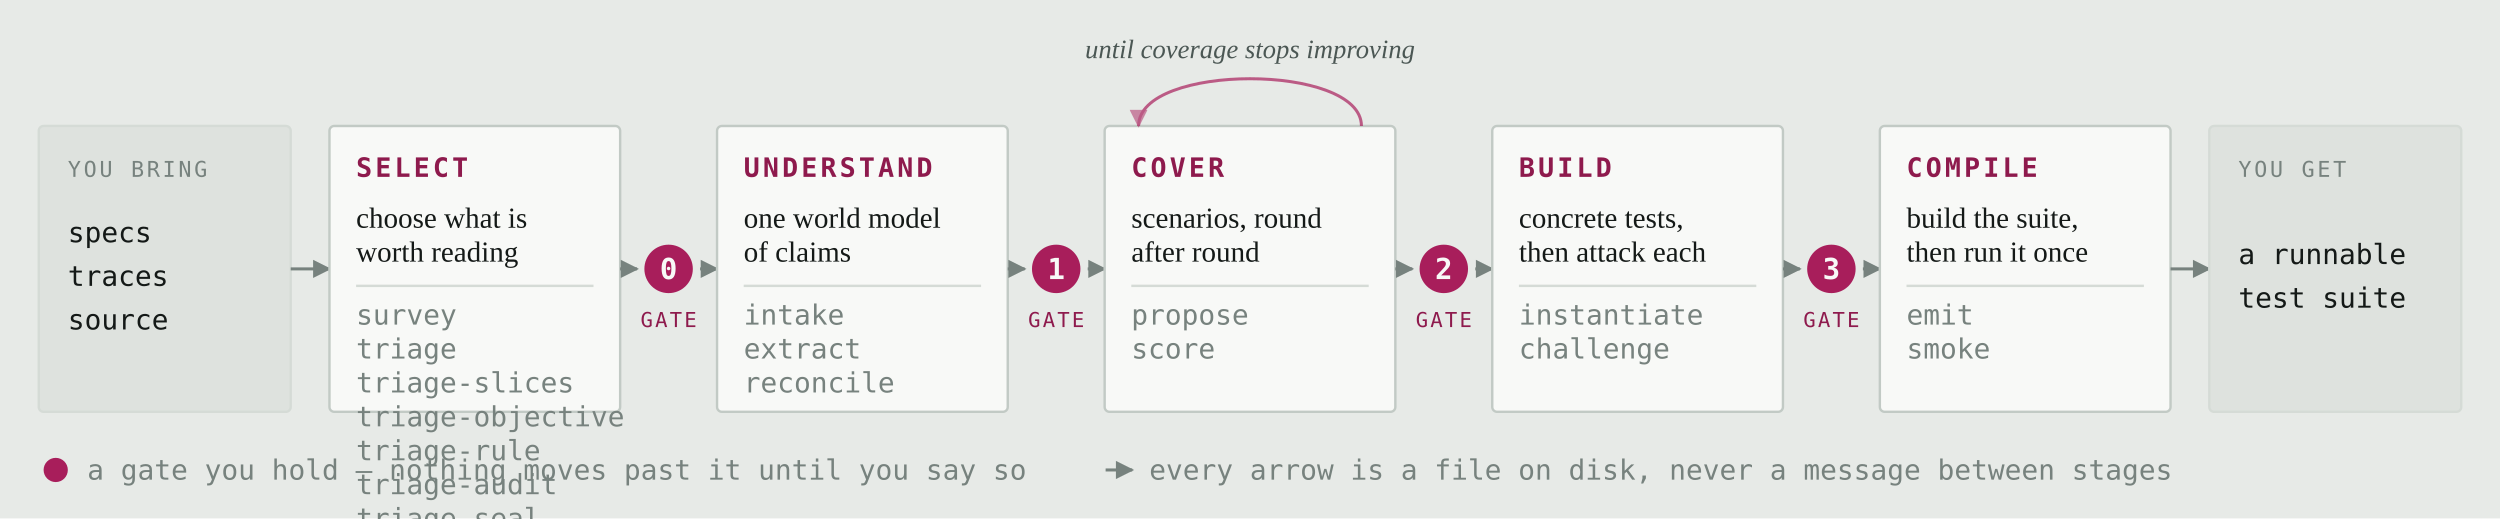
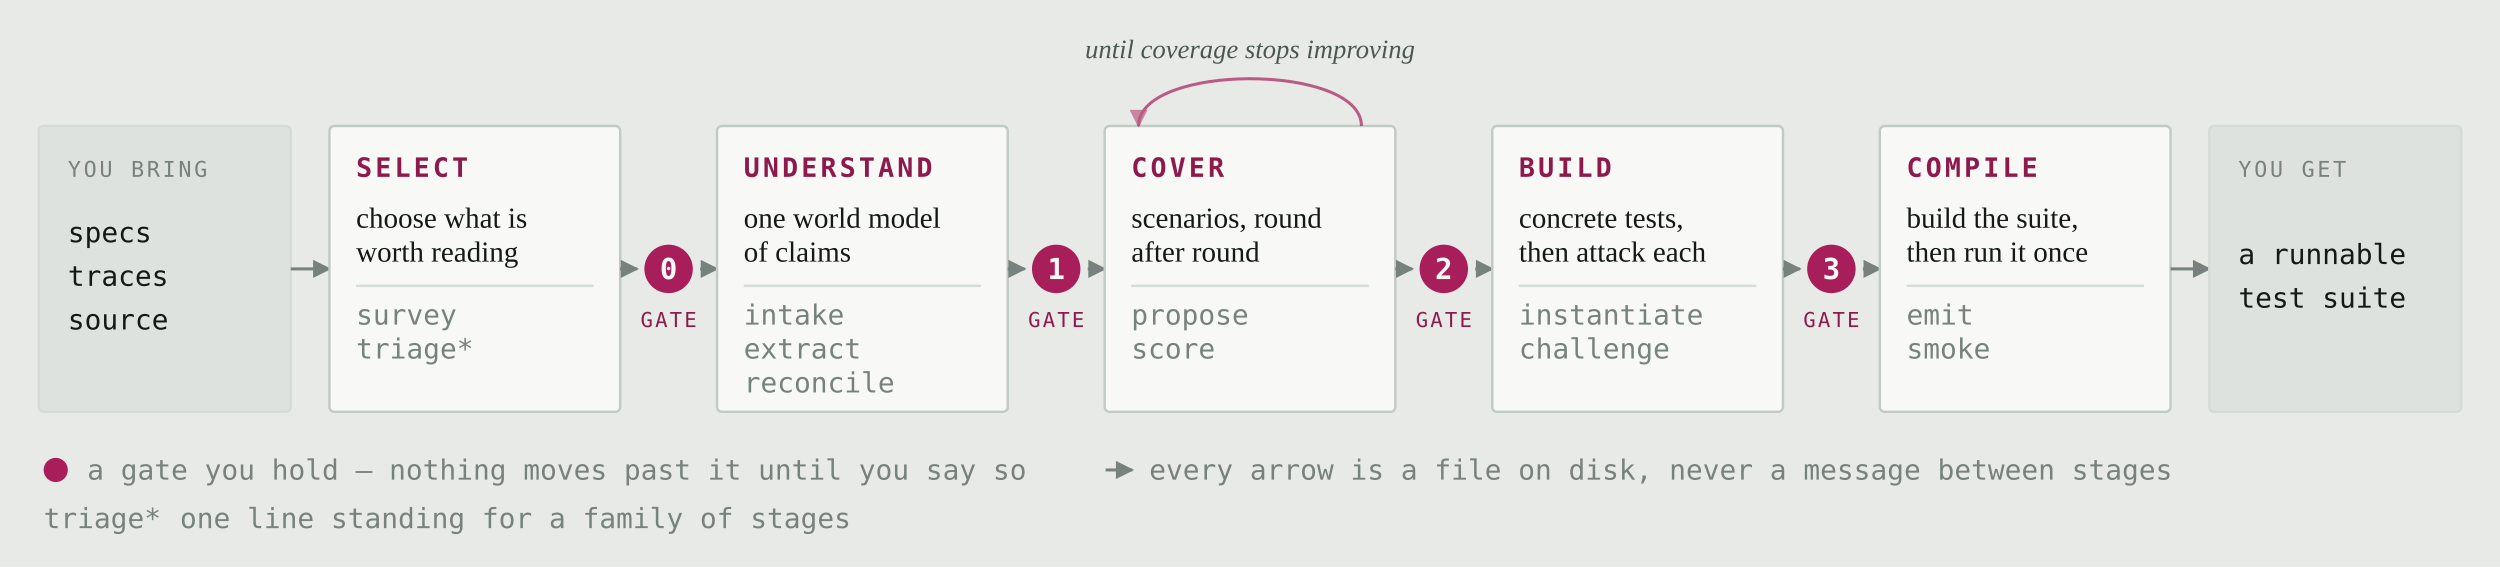
- <svg xmlns="http://www.w3.org/2000/svg" viewBox="0 0 1032 214" width="1032" height="214" role="img" aria-labelledby="t d">
+ <svg xmlns="http://www.w3.org/2000/svg" viewBox="0 0 1032 234" width="1032" height="234" role="img" aria-labelledby="t d">
  <style>
  .bg{fill:#E7EAE7}
  .plate{fill:#DEE2DE;stroke:#D5DBD6;stroke-width:1}
  .box{fill:#F8F9F7;stroke:#C2CAC5;stroke-width:1}
  .hair{stroke:#D5DBD6;stroke-width:1}
  .verb{font-family:ui-monospace,"SF Mono","JetBrains Mono","IBM Plex Mono",Menlo,Consolas,monospace;font-weight:600;fill:#8E1A4D;letter-spacing:1.3px}
  .note{font-family:Charter,"Iowan Old Style","Source Serif 4",Georgia,"Times New Roman",serif;fill:#141917}
  .stage{font-family:ui-monospace,"SF Mono","JetBrains Mono","IBM Plex Mono",Menlo,Consolas,monospace;fill:#77827E}
  .plabel{font-family:ui-monospace,"SF Mono","JetBrains Mono","IBM Plex Mono",Menlo,Consolas,monospace;fill:#77827E;letter-spacing:1.1px}
  .pitem{font-family:ui-monospace,"SF Mono","JetBrains Mono","IBM Plex Mono",Menlo,Consolas,monospace;fill:#141917}
  .edge{stroke:#77827E;stroke-width:1.25;fill:none}
  .ar{fill:#77827E}
  .gate{fill:#A81E5B}
  .gnum{font-family:ui-monospace,"SF Mono","JetBrains Mono","IBM Plex Mono",Menlo,Consolas,monospace;font-weight:600;fill:#F8F9F7}
  .glab{font-family:ui-monospace,"SF Mono","JetBrains Mono","IBM Plex Mono",Menlo,Consolas,monospace;fill:#8E1A4D;letter-spacing:.9px}
  .loop{stroke:#A81E5B;stroke-width:1.25;fill:none;opacity:.7}
  .arl{fill:#A81E5B;opacity:.7}
  .looplab{font-family:Charter,"Iowan Old Style","Source Serif 4",Georgia,"Times New Roman",serif;font-style:italic;fill:#4B5754}
  .cap{font-family:ui-monospace,"SF Mono","JetBrains Mono","IBM Plex Mono",Menlo,Consolas,monospace;fill:#77827E}
</style>
  <defs>
    <marker id="ar" viewBox="0 0 10 10" refX="9" refY="5" markerWidth="6" markerHeight="6" orient="auto-start-reverse">
      <path d="M0 0 L10 5 L0 10 z" class="ar" />
    </marker>
    <marker id="arl" viewBox="0 0 10 10" refX="9" refY="5" markerWidth="6" markerHeight="6" orient="auto-start-reverse">
      <path d="M0 0 L10 5 L0 10 z" class="arl" />
    </marker>
  </defs>
-   <rect width="1032" height="214" class="bg" />
+   <rect width="1032" height="234" class="bg" />
  <rect x="16" y="52" width="104" height="118" rx="2" class="plate" />
  <text x="28.0" y="73.0" class="plabel" font-size="9" text-anchor="start">YOU BRING</text>
  <text x="28.0" y="100.0" class="pitem" font-size="11.5" text-anchor="start">specs</text>
  <text x="28.0" y="118.0" class="pitem" font-size="11.5" text-anchor="start">traces</text>
  <text x="28.0" y="136.0" class="pitem" font-size="11.5" text-anchor="start">source</text>
  <line x1="120" y1="111.0" x2="136" y2="111.0" class="edge" marker-end="url(#ar)" />
  <rect x="136" y="52" width="120" height="118" rx="2" class="box" />
  <text x="147.0" y="73.0" class="verb" font-size="11" text-anchor="start">SELECT</text>
  <text x="147.0" y="94.0" class="note" font-size="12" text-anchor="start">choose what is</text>
  <text x="147.0" y="108.0" class="note" font-size="12" text-anchor="start">worth reading</text>
  <line x1="147" y1="118" x2="245" y2="118" class="hair" />
  <text x="147.0" y="134.0" class="stage" font-size="11.5" text-anchor="start">survey</text>
-   <text x="147.0" y="148.0" class="stage" font-size="11.5" text-anchor="start">triage</text>
-   <text x="147.0" y="162.0" class="stage" font-size="11.5" text-anchor="start">triage-slices</text>
-   <text x="147.0" y="176.0" class="stage" font-size="11.5" text-anchor="start">triage-objective</text>
-   <text x="147.0" y="190.0" class="stage" font-size="11.5" text-anchor="start">triage-rule</text>
-   <text x="147.0" y="204.0" class="stage" font-size="11.5" text-anchor="start">triage-audit</text>
-   <text x="147.0" y="218.0" class="stage" font-size="11.5" text-anchor="start">triage-seal</text>
+   <text x="147.0" y="148.0" class="stage" font-size="11.5" text-anchor="start">triage*</text>
  <line x1="256" y1="111.0" x2="263.0" y2="111.0" class="edge" marker-end="url(#ar)" />
  <circle cx="276.0" cy="111.0" r="10" class="gate" />
  <text x="276.0" y="115.2" class="gnum" font-size="12" text-anchor="middle">0</text>
  <text x="276.0" y="135.0" class="glab" font-size="8.5" text-anchor="middle">GATE</text>
  <line x1="289.0" y1="111.0" x2="296" y2="111.0" class="edge" marker-end="url(#ar)" />
  <rect x="296" y="52" width="120" height="118" rx="2" class="box" />
  <text x="307.0" y="73.0" class="verb" font-size="11" text-anchor="start">UNDERSTAND</text>
  <text x="307.0" y="94.0" class="note" font-size="12" text-anchor="start">one world model</text>
  <text x="307.0" y="108.0" class="note" font-size="12" text-anchor="start">of claims</text>
  <line x1="307" y1="118" x2="405" y2="118" class="hair" />
  <text x="307.0" y="134.0" class="stage" font-size="11.5" text-anchor="start">intake</text>
  <text x="307.0" y="148.0" class="stage" font-size="11.5" text-anchor="start">extract</text>
  <text x="307.0" y="162.0" class="stage" font-size="11.5" text-anchor="start">reconcile</text>
  <line x1="416" y1="111.0" x2="423.0" y2="111.0" class="edge" marker-end="url(#ar)" />
  <circle cx="436.0" cy="111.0" r="10" class="gate" />
  <text x="436.0" y="115.2" class="gnum" font-size="12" text-anchor="middle">1</text>
  <text x="436.0" y="135.0" class="glab" font-size="8.5" text-anchor="middle">GATE</text>
  <line x1="449.0" y1="111.0" x2="456" y2="111.0" class="edge" marker-end="url(#ar)" />
  <rect x="456" y="52" width="120" height="118" rx="2" class="box" />
  <text x="467.0" y="73.0" class="verb" font-size="11" text-anchor="start">COVER</text>
  <text x="467.0" y="94.0" class="note" font-size="12" text-anchor="start">scenarios, round</text>
  <text x="467.0" y="108.0" class="note" font-size="12" text-anchor="start">after round</text>
  <line x1="467" y1="118" x2="565" y2="118" class="hair" />
  <text x="467.0" y="134.0" class="stage" font-size="11.5" text-anchor="start">propose</text>
  <text x="467.0" y="148.0" class="stage" font-size="11.5" text-anchor="start">score</text>
  <path d="M562 52 C 562 26, 470 26, 470 52" class="loop" marker-end="url(#arl)" />
  <text x="516.0" y="24.0" class="looplab" font-size="11" text-anchor="middle">until coverage stops improving</text>
  <line x1="576" y1="111.0" x2="583.0" y2="111.0" class="edge" marker-end="url(#ar)" />
  <circle cx="596.0" cy="111.0" r="10" class="gate" />
  <text x="596.0" y="115.2" class="gnum" font-size="12" text-anchor="middle">2</text>
  <text x="596.0" y="135.0" class="glab" font-size="8.5" text-anchor="middle">GATE</text>
  <line x1="609.0" y1="111.0" x2="616" y2="111.0" class="edge" marker-end="url(#ar)" />
  <rect x="616" y="52" width="120" height="118" rx="2" class="box" />
  <text x="627.0" y="73.0" class="verb" font-size="11" text-anchor="start">BUILD</text>
  <text x="627.0" y="94.0" class="note" font-size="12" text-anchor="start">concrete tests,</text>
  <text x="627.0" y="108.0" class="note" font-size="12" text-anchor="start">then attack each</text>
  <line x1="627" y1="118" x2="725" y2="118" class="hair" />
  <text x="627.0" y="134.0" class="stage" font-size="11.5" text-anchor="start">instantiate</text>
  <text x="627.0" y="148.0" class="stage" font-size="11.5" text-anchor="start">challenge</text>
  <line x1="736" y1="111.0" x2="743.0" y2="111.0" class="edge" marker-end="url(#ar)" />
  <circle cx="756.0" cy="111.0" r="10" class="gate" />
  <text x="756.0" y="115.2" class="gnum" font-size="12" text-anchor="middle">3</text>
  <text x="756.0" y="135.0" class="glab" font-size="8.5" text-anchor="middle">GATE</text>
  <line x1="769.0" y1="111.0" x2="776" y2="111.0" class="edge" marker-end="url(#ar)" />
  <rect x="776" y="52" width="120" height="118" rx="2" class="box" />
  <text x="787.0" y="73.0" class="verb" font-size="11" text-anchor="start">COMPILE</text>
  <text x="787.0" y="94.0" class="note" font-size="12" text-anchor="start">build the suite,</text>
  <text x="787.0" y="108.0" class="note" font-size="12" text-anchor="start">then run it once</text>
  <line x1="787" y1="118" x2="885" y2="118" class="hair" />
  <text x="787.0" y="134.0" class="stage" font-size="11.5" text-anchor="start">emit</text>
  <text x="787.0" y="148.0" class="stage" font-size="11.5" text-anchor="start">smoke</text>
  <line x1="896" y1="111.0" x2="912" y2="111.0" class="edge" marker-end="url(#ar)" />
  <rect x="912" y="52" width="104" height="118" rx="2" class="plate" />
  <text x="924.0" y="73.0" class="plabel" font-size="9" text-anchor="start">YOU GET</text>
  <text x="924.0" y="109.0" class="pitem" font-size="11.5" text-anchor="start">a runnable</text>
  <text x="924.0" y="127.0" class="pitem" font-size="11.5" text-anchor="start">test suite</text>
  <circle cx="23.0" cy="194" r="5" class="gate" />
  <text x="36.0" y="198.0" class="cap" font-size="11.5" text-anchor="start">a gate you hold — nothing moves past it until you say so</text>
  <line x1="456.4" y1="194" x2="467.4" y2="194" class="edge" marker-end="url(#ar)" />
  <text x="474.4" y="198.0" class="cap" font-size="11.5" text-anchor="start">every arrow is a file on disk, never a message between stages</text>
+   <text x="18.0" y="218.0" class="stage" font-size="11.5" text-anchor="start">triage*</text>
+   <text x="74.3" y="218.0" class="cap" font-size="11.5" text-anchor="start">one line standing for a family of stages</text>
</svg>
